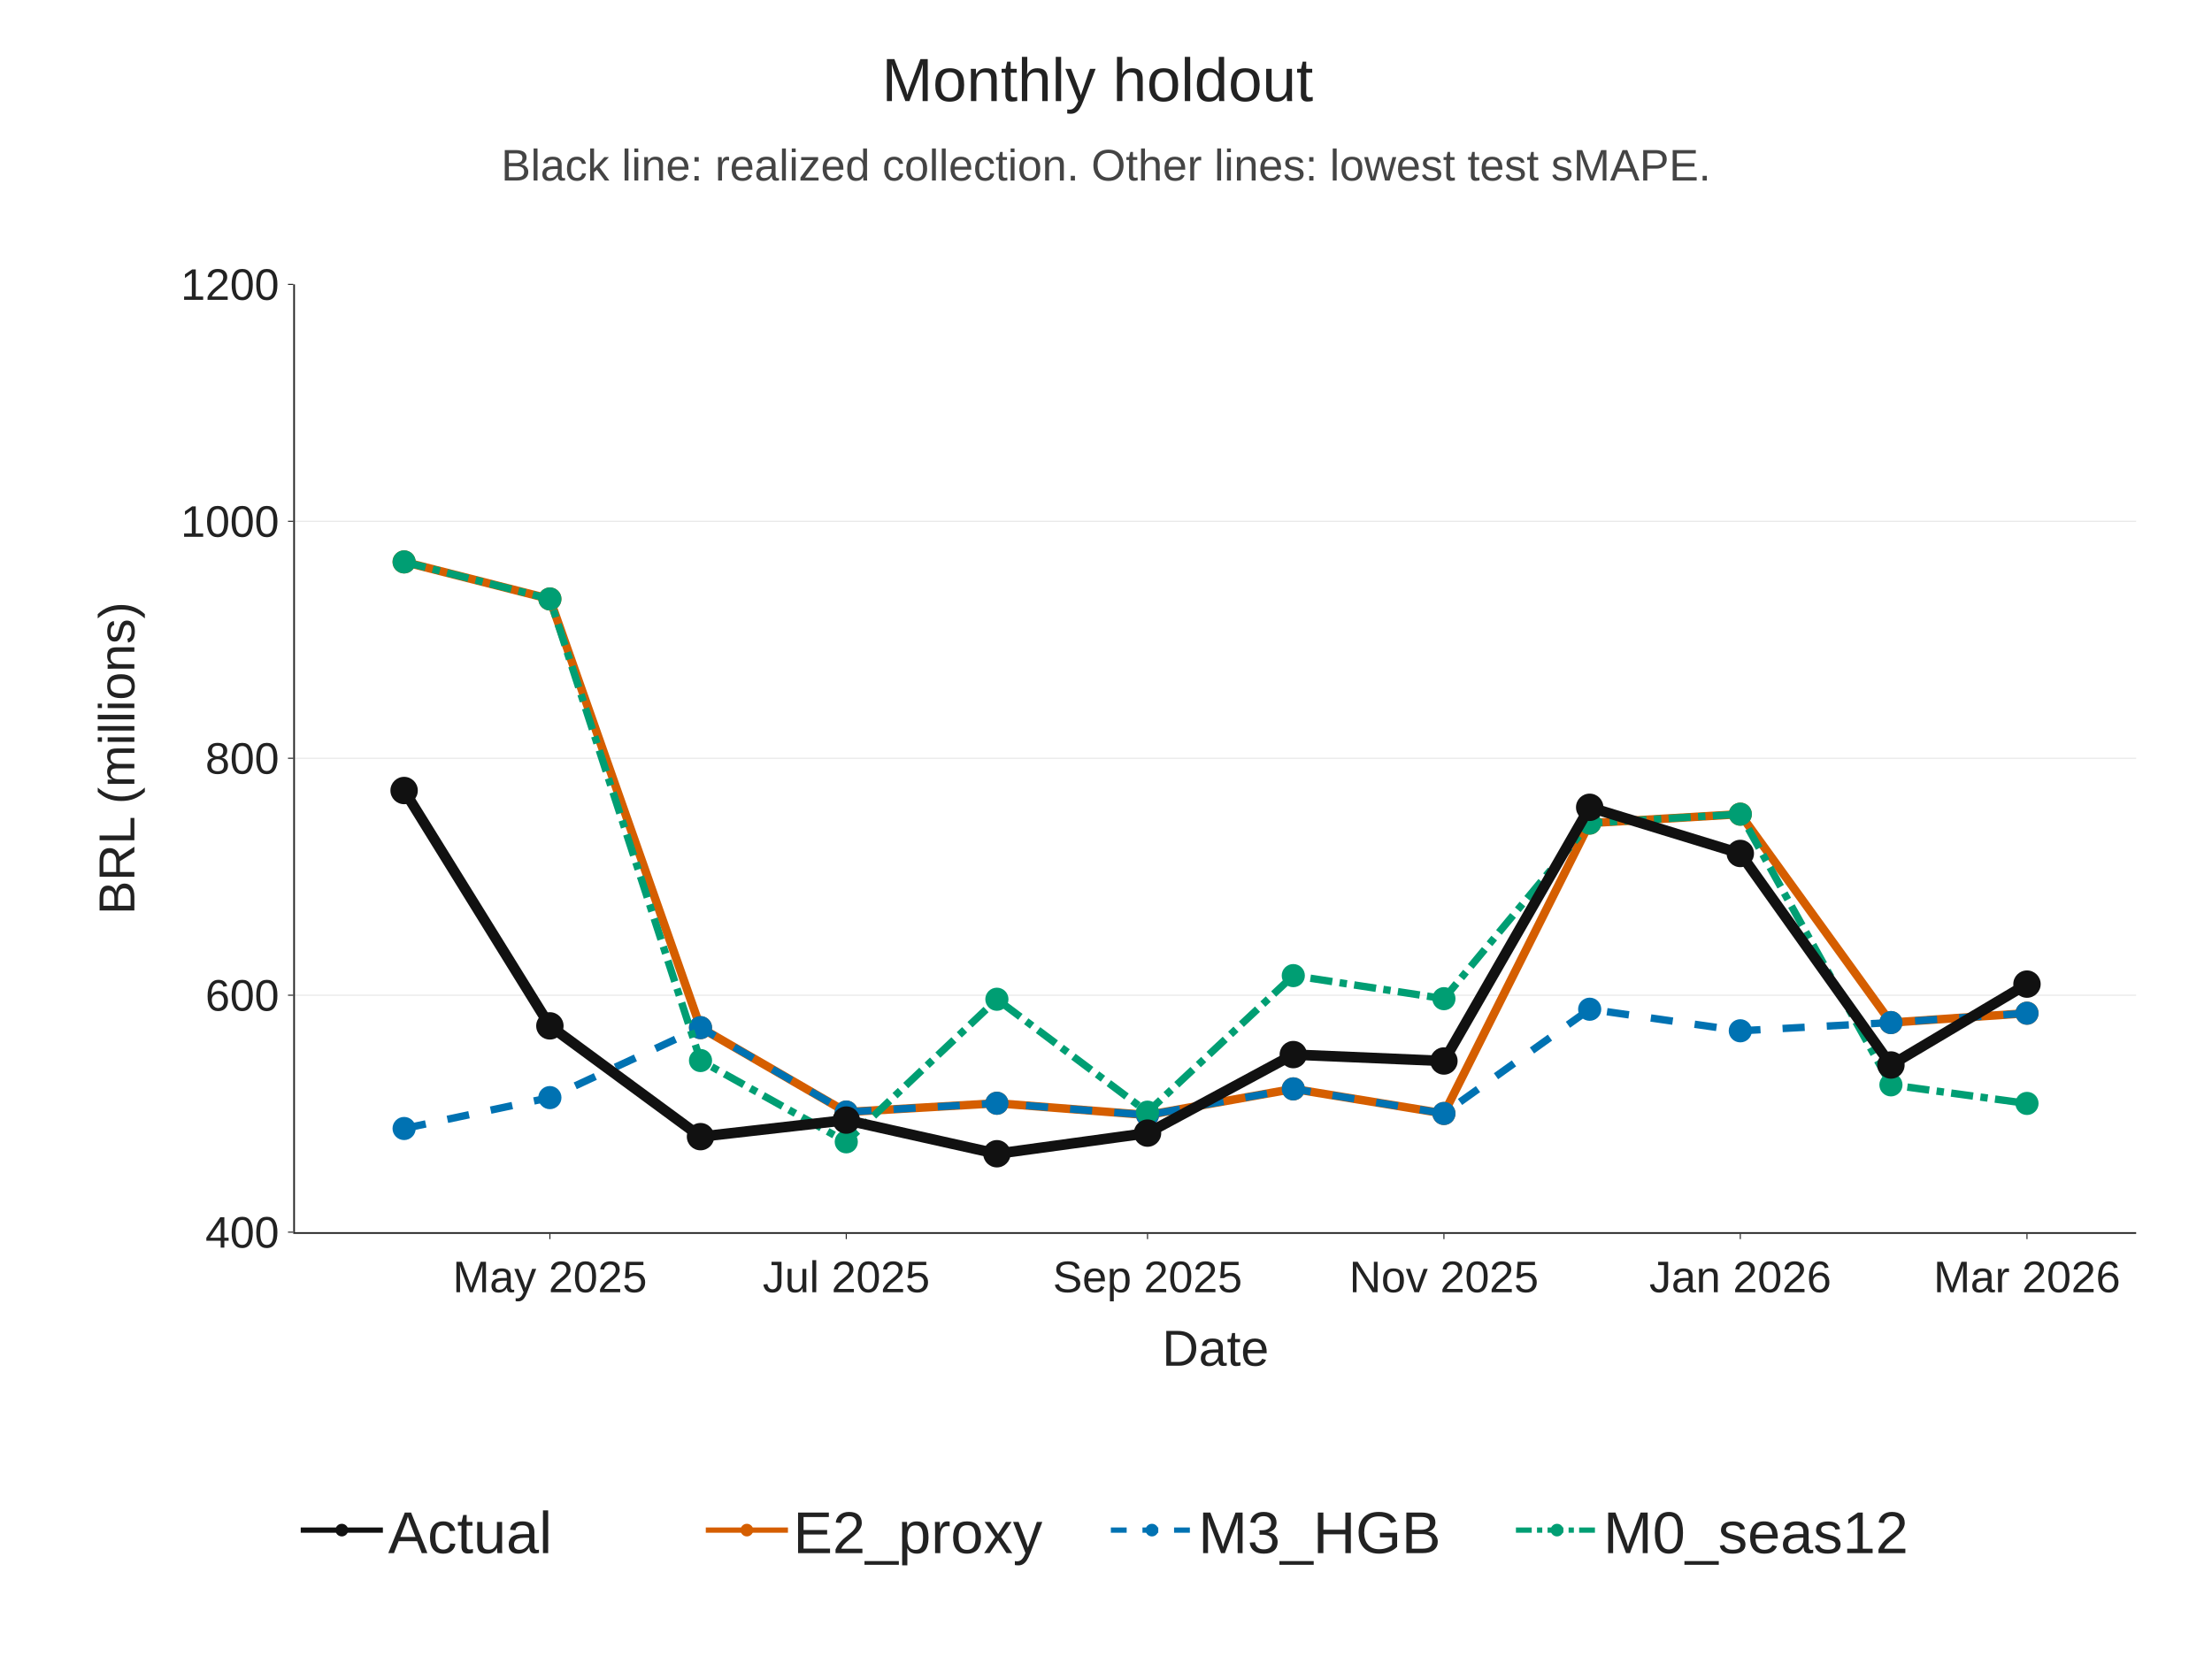
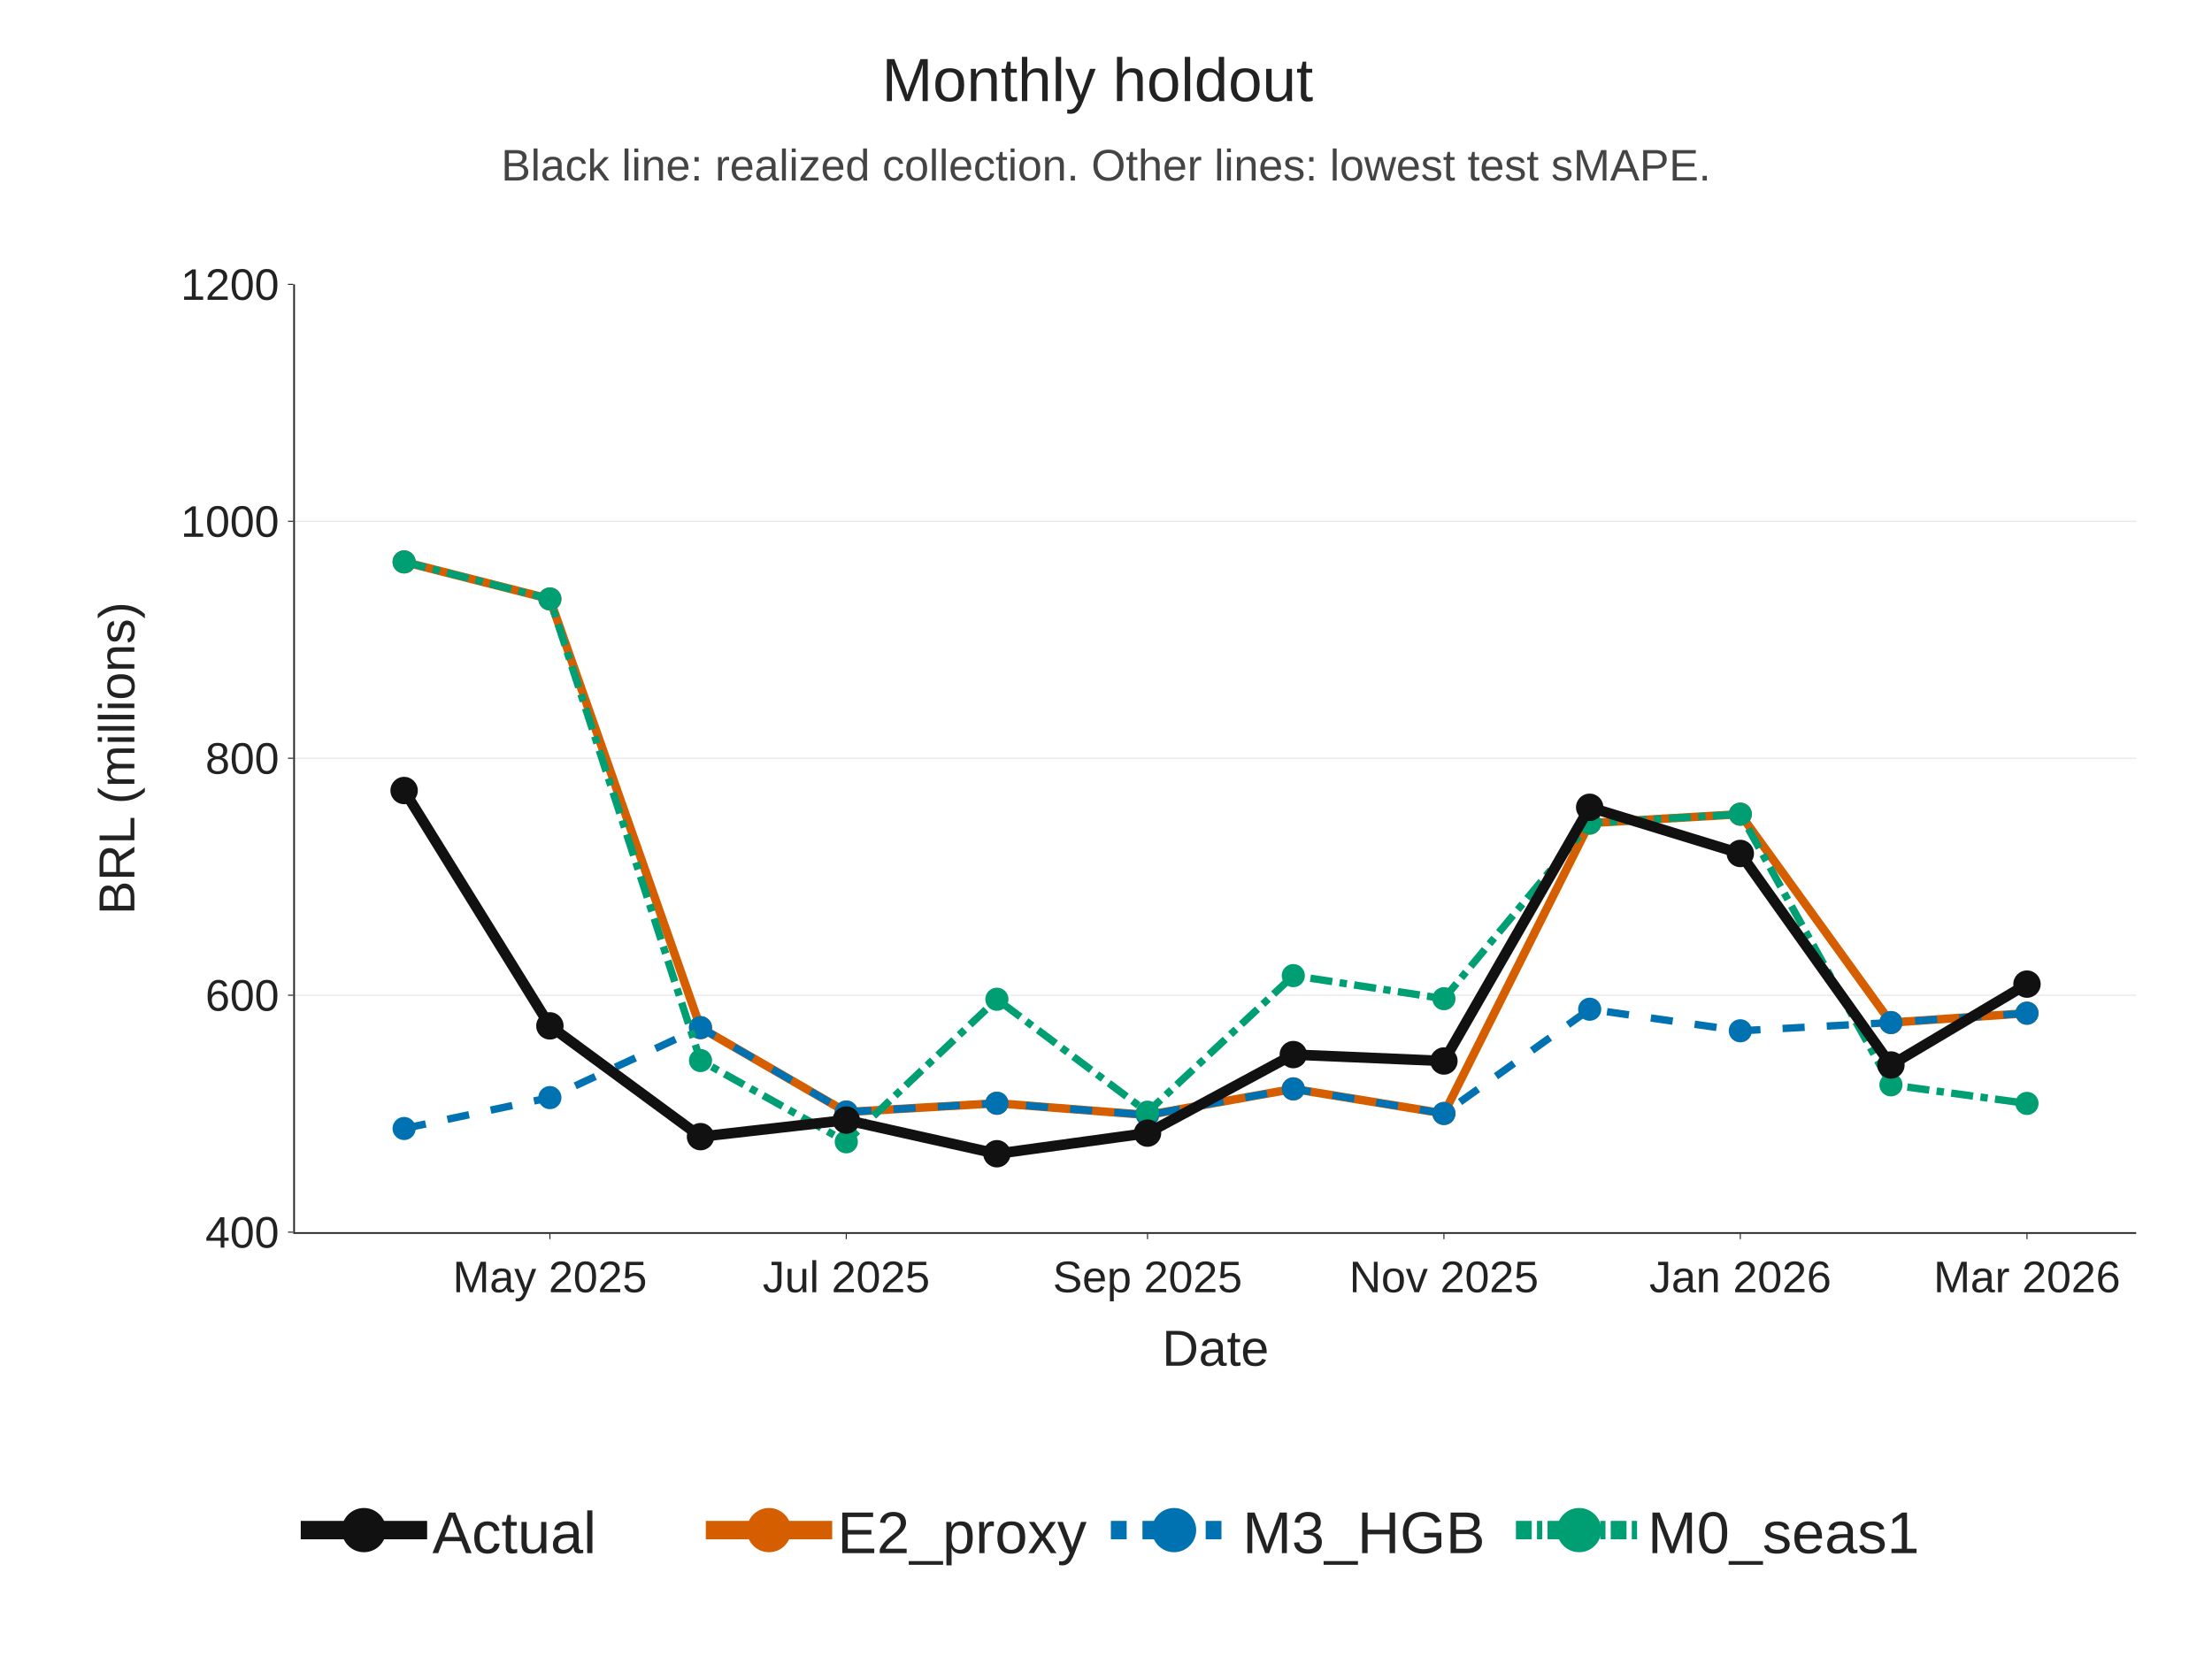
<svg xmlns="http://www.w3.org/2000/svg" class="main-svg" width="2100" height="1580" style="" viewBox="0 0 2100 1580">
  <rect x="0" y="0" width="2100" height="1580" style="fill: rgb(255, 255, 255); fill-opacity: 1;" />
-   <defs id="defs-367feb">
+   <defs id="defs-2c13b7">
    <g class="clips">
-       <clipPath id="clip367febxyplot" class="plotclip">
+       <clipPath id="clip2c13b7xyplot" class="plotclip">
        <rect width="1748" height="900" />
      </clipPath>
-       <clipPath class="axesclip" id="clip367febx">
+       <clipPath class="axesclip" id="clip2c13b7x">
        <rect x="280" y="0" width="1748" height="1580" />
      </clipPath>
-       <clipPath class="axesclip" id="clip367feby">
+       <clipPath class="axesclip" id="clip2c13b7y">
        <rect x="0" y="270" width="2100" height="900" />
      </clipPath>
-       <clipPath class="axesclip" id="clip367febxy">
+       <clipPath class="axesclip" id="clip2c13b7xy">
        <rect x="280" y="270" width="1748" height="900" />
      </clipPath>
    </g>
    <g class="gradients" />
    <g class="patterns" />
  </defs>
  <g class="bglayer" />
  <g class="layer-below">
    <g class="imagelayer" />
    <g class="shapelayer" />
  </g>
  <g class="cartesianlayer">
    <g class="subplot xy">
      <g class="layer-subplot">
        <g class="shapelayer" />
        <g class="imagelayer" />
      </g>
      <g class="minor-gridlayer">
        <g class="x" />
        <g class="y" />
      </g>
      <g class="gridlayer">
        <g class="x" />
        <g class="y">
          <path class="ygrid crisp" transform="translate(0,945)" d="M280,0h1748" style="stroke: rgb(230, 230, 230); stroke-opacity: 1; stroke-width: 1px;" />
          <path class="ygrid crisp" transform="translate(0,720)" d="M280,0h1748" style="stroke: rgb(230, 230, 230); stroke-opacity: 1; stroke-width: 1px;" />
          <path class="ygrid crisp" transform="translate(0,495)" d="M280,0h1748" style="stroke: rgb(230, 230, 230); stroke-opacity: 1; stroke-width: 1px;" />
        </g>
      </g>
      <g class="zerolinelayer" />
      <g class="layer-between">
        <g class="shapelayer" />
        <g class="imagelayer" />
      </g>
      <path class="xlines-below" />
      <path class="ylines-below" />
      <g class="overlines-below" />
      <g class="xaxislayer-below" />
      <g class="yaxislayer-below" />
      <g class="overaxes-below" />
      <g class="overplot">
-         <g class="xy" transform="translate(280,270)" clip-path="url(#clip367febxyplot)">
+         <g class="xy" transform="translate(280,270)" clip-path="url(#clip2c13b7xyplot)">
          <g class="scatterlayer mlayer">
-             <g class="trace scatter trace8ca64c" style="stroke-miterlimit: 2; opacity: 1;">
+             <g class="trace scatter tracec8a925" style="stroke-miterlimit: 2; opacity: 1;">
              <g class="fills" />
              <g class="errorbars" />
              <g class="lines">
                <path class="js-line" d="M103.65,263.55L242.04,298.75L385.04,705.79L523.42,785.92L666.42,777.59L809.42,788.74L947.81,763.94L1090.81,787.3L1229.19,511.54L1372.19,503.09L1515.19,700.97L1644.35,692.08" style="vector-effect: none; fill: none; stroke: rgb(213, 94, 0); stroke-opacity: 1; stroke-width: 8px; opacity: 1;" />
              </g>
              <g class="points">
                <path class="point" transform="translate(103.65,263.55)" d="M11,0A11,11 0 1,1 0,-11A11,11 0 0,1 11,0Z" style="opacity: 1; stroke-width: 0px; fill: rgb(213, 94, 0); fill-opacity: 1;" />
                <path class="point" transform="translate(242.04,298.75)" d="M11,0A11,11 0 1,1 0,-11A11,11 0 0,1 11,0Z" style="opacity: 1; stroke-width: 0px; fill: rgb(213, 94, 0); fill-opacity: 1;" />
                <path class="point" transform="translate(385.04,705.79)" d="M11,0A11,11 0 1,1 0,-11A11,11 0 0,1 11,0Z" style="opacity: 1; stroke-width: 0px; fill: rgb(213, 94, 0); fill-opacity: 1;" />
                <path class="point" transform="translate(523.42,785.92)" d="M11,0A11,11 0 1,1 0,-11A11,11 0 0,1 11,0Z" style="opacity: 1; stroke-width: 0px; fill: rgb(213, 94, 0); fill-opacity: 1;" />
                <path class="point" transform="translate(666.42,777.59)" d="M11,0A11,11 0 1,1 0,-11A11,11 0 0,1 11,0Z" style="opacity: 1; stroke-width: 0px; fill: rgb(213, 94, 0); fill-opacity: 1;" />
                <path class="point" transform="translate(809.42,788.74)" d="M11,0A11,11 0 1,1 0,-11A11,11 0 0,1 11,0Z" style="opacity: 1; stroke-width: 0px; fill: rgb(213, 94, 0); fill-opacity: 1;" />
                <path class="point" transform="translate(947.81,763.94)" d="M11,0A11,11 0 1,1 0,-11A11,11 0 0,1 11,0Z" style="opacity: 1; stroke-width: 0px; fill: rgb(213, 94, 0); fill-opacity: 1;" />
                <path class="point" transform="translate(1090.81,787.3)" d="M11,0A11,11 0 1,1 0,-11A11,11 0 0,1 11,0Z" style="opacity: 1; stroke-width: 0px; fill: rgb(213, 94, 0); fill-opacity: 1;" />
                <path class="point" transform="translate(1229.19,511.54)" d="M11,0A11,11 0 1,1 0,-11A11,11 0 0,1 11,0Z" style="opacity: 1; stroke-width: 0px; fill: rgb(213, 94, 0); fill-opacity: 1;" />
                <path class="point" transform="translate(1372.19,503.09)" d="M11,0A11,11 0 1,1 0,-11A11,11 0 0,1 11,0Z" style="opacity: 1; stroke-width: 0px; fill: rgb(213, 94, 0); fill-opacity: 1;" />
                <path class="point" transform="translate(1515.19,700.97)" d="M11,0A11,11 0 1,1 0,-11A11,11 0 0,1 11,0Z" style="opacity: 1; stroke-width: 0px; fill: rgb(213, 94, 0); fill-opacity: 1;" />
                <path class="point" transform="translate(1644.35,692.08)" d="M11,0A11,11 0 1,1 0,-11A11,11 0 0,1 11,0Z" style="opacity: 1; stroke-width: 0px; fill: rgb(213, 94, 0); fill-opacity: 1;" />
              </g>
              <g class="text" />
            </g>
-             <g class="trace scatter tracea92711" style="stroke-miterlimit: 2; opacity: 1;">
+             <g class="trace scatter trace94b576" style="stroke-miterlimit: 2; opacity: 1;">
              <g class="fills" />
              <g class="errorbars" />
              <g class="lines">
                <path class="js-line" d="M103.65,801.56L242.04,772.22L385.04,705.79L523.42,785.92L666.42,777.59L809.42,788.74L947.81,763.94L1090.81,787.3L1229.19,688.31L1372.19,708.79L1515.19,700.97L1644.35,692.08" style="vector-effect: none; fill: none; stroke: rgb(0, 114, 178); stroke-opacity: 1; stroke-dasharray: 21px, 21px; stroke-width: 7px; opacity: 1;" />
              </g>
              <g class="points">
                <path class="point" transform="translate(103.65,801.56)" d="M11,0A11,11 0 1,1 0,-11A11,11 0 0,1 11,0Z" style="opacity: 1; stroke-width: 0px; fill: rgb(0, 114, 178); fill-opacity: 1;" />
                <path class="point" transform="translate(242.04,772.22)" d="M11,0A11,11 0 1,1 0,-11A11,11 0 0,1 11,0Z" style="opacity: 1; stroke-width: 0px; fill: rgb(0, 114, 178); fill-opacity: 1;" />
                <path class="point" transform="translate(385.04,705.79)" d="M11,0A11,11 0 1,1 0,-11A11,11 0 0,1 11,0Z" style="opacity: 1; stroke-width: 0px; fill: rgb(0, 114, 178); fill-opacity: 1;" />
                <path class="point" transform="translate(523.42,785.92)" d="M11,0A11,11 0 1,1 0,-11A11,11 0 0,1 11,0Z" style="opacity: 1; stroke-width: 0px; fill: rgb(0, 114, 178); fill-opacity: 1;" />
                <path class="point" transform="translate(666.42,777.59)" d="M11,0A11,11 0 1,1 0,-11A11,11 0 0,1 11,0Z" style="opacity: 1; stroke-width: 0px; fill: rgb(0, 114, 178); fill-opacity: 1;" />
                <path class="point" transform="translate(809.42,788.74)" d="M11,0A11,11 0 1,1 0,-11A11,11 0 0,1 11,0Z" style="opacity: 1; stroke-width: 0px; fill: rgb(0, 114, 178); fill-opacity: 1;" />
                <path class="point" transform="translate(947.81,763.94)" d="M11,0A11,11 0 1,1 0,-11A11,11 0 0,1 11,0Z" style="opacity: 1; stroke-width: 0px; fill: rgb(0, 114, 178); fill-opacity: 1;" />
                <path class="point" transform="translate(1090.81,787.3)" d="M11,0A11,11 0 1,1 0,-11A11,11 0 0,1 11,0Z" style="opacity: 1; stroke-width: 0px; fill: rgb(0, 114, 178); fill-opacity: 1;" />
                <path class="point" transform="translate(1229.19,688.31)" d="M11,0A11,11 0 1,1 0,-11A11,11 0 0,1 11,0Z" style="opacity: 1; stroke-width: 0px; fill: rgb(0, 114, 178); fill-opacity: 1;" />
                <path class="point" transform="translate(1372.19,708.79)" d="M11,0A11,11 0 1,1 0,-11A11,11 0 0,1 11,0Z" style="opacity: 1; stroke-width: 0px; fill: rgb(0, 114, 178); fill-opacity: 1;" />
                <path class="point" transform="translate(1515.19,700.97)" d="M11,0A11,11 0 1,1 0,-11A11,11 0 0,1 11,0Z" style="opacity: 1; stroke-width: 0px; fill: rgb(0, 114, 178); fill-opacity: 1;" />
                <path class="point" transform="translate(1644.35,692.08)" d="M11,0A11,11 0 1,1 0,-11A11,11 0 0,1 11,0Z" style="opacity: 1; stroke-width: 0px; fill: rgb(0, 114, 178); fill-opacity: 1;" />
              </g>
              <g class="text" />
            </g>
-             <g class="trace scatter trace087f26" style="stroke-miterlimit: 2; opacity: 1;">
+             <g class="trace scatter trace2c9d4d" style="stroke-miterlimit: 2; opacity: 1;">
              <g class="fills" />
              <g class="errorbars" />
              <g class="lines">
                <path class="js-line" d="M103.65,263.55L242.04,298.75L385.04,737.03L523.42,814.2L666.42,678.83L809.42,786.06L947.81,656.39L1090.81,678.29L1229.19,511.54L1372.19,503.09L1515.19,760.11L1644.35,777.75" style="vector-effect: none; fill: none; stroke: rgb(0, 158, 115); stroke-opacity: 1; stroke-dasharray: 21px, 7px, 7px, 7px; stroke-width: 7px; opacity: 1;" />
              </g>
              <g class="points">
                <path class="point" transform="translate(103.65,263.55)" d="M11,0A11,11 0 1,1 0,-11A11,11 0 0,1 11,0Z" style="opacity: 1; stroke-width: 0px; fill: rgb(0, 158, 115); fill-opacity: 1;" />
                <path class="point" transform="translate(242.04,298.75)" d="M11,0A11,11 0 1,1 0,-11A11,11 0 0,1 11,0Z" style="opacity: 1; stroke-width: 0px; fill: rgb(0, 158, 115); fill-opacity: 1;" />
                <path class="point" transform="translate(385.04,737.03)" d="M11,0A11,11 0 1,1 0,-11A11,11 0 0,1 11,0Z" style="opacity: 1; stroke-width: 0px; fill: rgb(0, 158, 115); fill-opacity: 1;" />
                <path class="point" transform="translate(523.42,814.2)" d="M11,0A11,11 0 1,1 0,-11A11,11 0 0,1 11,0Z" style="opacity: 1; stroke-width: 0px; fill: rgb(0, 158, 115); fill-opacity: 1;" />
                <path class="point" transform="translate(666.42,678.83)" d="M11,0A11,11 0 1,1 0,-11A11,11 0 0,1 11,0Z" style="opacity: 1; stroke-width: 0px; fill: rgb(0, 158, 115); fill-opacity: 1;" />
                <path class="point" transform="translate(809.42,786.06)" d="M11,0A11,11 0 1,1 0,-11A11,11 0 0,1 11,0Z" style="opacity: 1; stroke-width: 0px; fill: rgb(0, 158, 115); fill-opacity: 1;" />
                <path class="point" transform="translate(947.81,656.39)" d="M11,0A11,11 0 1,1 0,-11A11,11 0 0,1 11,0Z" style="opacity: 1; stroke-width: 0px; fill: rgb(0, 158, 115); fill-opacity: 1;" />
                <path class="point" transform="translate(1090.81,678.29)" d="M11,0A11,11 0 1,1 0,-11A11,11 0 0,1 11,0Z" style="opacity: 1; stroke-width: 0px; fill: rgb(0, 158, 115); fill-opacity: 1;" />
                <path class="point" transform="translate(1229.19,511.54)" d="M11,0A11,11 0 1,1 0,-11A11,11 0 0,1 11,0Z" style="opacity: 1; stroke-width: 0px; fill: rgb(0, 158, 115); fill-opacity: 1;" />
                <path class="point" transform="translate(1372.19,503.09)" d="M11,0A11,11 0 1,1 0,-11A11,11 0 0,1 11,0Z" style="opacity: 1; stroke-width: 0px; fill: rgb(0, 158, 115); fill-opacity: 1;" />
                <path class="point" transform="translate(1515.19,760.11)" d="M11,0A11,11 0 1,1 0,-11A11,11 0 0,1 11,0Z" style="opacity: 1; stroke-width: 0px; fill: rgb(0, 158, 115); fill-opacity: 1;" />
                <path class="point" transform="translate(1644.35,777.75)" d="M11,0A11,11 0 1,1 0,-11A11,11 0 0,1 11,0Z" style="opacity: 1; stroke-width: 0px; fill: rgb(0, 158, 115); fill-opacity: 1;" />
              </g>
              <g class="text" />
            </g>
-             <g class="trace scatter trace6243b6" style="stroke-miterlimit: 2; opacity: 1;">
+             <g class="trace scatter trace51bca0" style="stroke-miterlimit: 2; opacity: 1;">
              <g class="fills" />
              <g class="errorbars" />
              <g class="lines">
                <path class="js-line" d="M103.65,480.63L242.04,704.12L385.04,809.3L523.42,793.57L666.42,825.53L809.42,805.94L947.81,731.38L1090.81,737.46L1229.19,496.57L1372.19,540.4L1515.19,741.26L1644.35,664.46" style="vector-effect: none; fill: none; stroke: rgb(17, 17, 17); stroke-opacity: 1; stroke-width: 10px; opacity: 1;" />
              </g>
              <g class="points">
                <path class="point" transform="translate(103.65,480.63)" d="M13,0A13,13 0 1,1 0,-13A13,13 0 0,1 13,0Z" style="opacity: 1; stroke-width: 0px; fill: rgb(17, 17, 17); fill-opacity: 1;" />
                <path class="point" transform="translate(242.04,704.12)" d="M13,0A13,13 0 1,1 0,-13A13,13 0 0,1 13,0Z" style="opacity: 1; stroke-width: 0px; fill: rgb(17, 17, 17); fill-opacity: 1;" />
                <path class="point" transform="translate(385.04,809.3)" d="M13,0A13,13 0 1,1 0,-13A13,13 0 0,1 13,0Z" style="opacity: 1; stroke-width: 0px; fill: rgb(17, 17, 17); fill-opacity: 1;" />
                <path class="point" transform="translate(523.42,793.57)" d="M13,0A13,13 0 1,1 0,-13A13,13 0 0,1 13,0Z" style="opacity: 1; stroke-width: 0px; fill: rgb(17, 17, 17); fill-opacity: 1;" />
                <path class="point" transform="translate(666.42,825.53)" d="M13,0A13,13 0 1,1 0,-13A13,13 0 0,1 13,0Z" style="opacity: 1; stroke-width: 0px; fill: rgb(17, 17, 17); fill-opacity: 1;" />
                <path class="point" transform="translate(809.42,805.94)" d="M13,0A13,13 0 1,1 0,-13A13,13 0 0,1 13,0Z" style="opacity: 1; stroke-width: 0px; fill: rgb(17, 17, 17); fill-opacity: 1;" />
                <path class="point" transform="translate(947.81,731.38)" d="M13,0A13,13 0 1,1 0,-13A13,13 0 0,1 13,0Z" style="opacity: 1; stroke-width: 0px; fill: rgb(17, 17, 17); fill-opacity: 1;" />
                <path class="point" transform="translate(1090.81,737.46)" d="M13,0A13,13 0 1,1 0,-13A13,13 0 0,1 13,0Z" style="opacity: 1; stroke-width: 0px; fill: rgb(17, 17, 17); fill-opacity: 1;" />
                <path class="point" transform="translate(1229.19,496.57)" d="M13,0A13,13 0 1,1 0,-13A13,13 0 0,1 13,0Z" style="opacity: 1; stroke-width: 0px; fill: rgb(17, 17, 17); fill-opacity: 1;" />
                <path class="point" transform="translate(1372.19,540.4)" d="M13,0A13,13 0 1,1 0,-13A13,13 0 0,1 13,0Z" style="opacity: 1; stroke-width: 0px; fill: rgb(17, 17, 17); fill-opacity: 1;" />
                <path class="point" transform="translate(1515.19,741.26)" d="M13,0A13,13 0 1,1 0,-13A13,13 0 0,1 13,0Z" style="opacity: 1; stroke-width: 0px; fill: rgb(17, 17, 17); fill-opacity: 1;" />
                <path class="point" transform="translate(1644.35,664.46)" d="M13,0A13,13 0 1,1 0,-13A13,13 0 0,1 13,0Z" style="opacity: 1; stroke-width: 0px; fill: rgb(17, 17, 17); fill-opacity: 1;" />
              </g>
              <g class="text" />
            </g>
          </g>
        </g>
      </g>
      <g class="zerolinelayer-above" />
      <path class="xlines-above crisp" d="M278.4,1170.8H2028" style="fill: none; stroke-width: 1.6px; stroke: rgb(34, 34, 34); stroke-opacity: 1;" />
      <path class="ylines-above crisp" d="M279.2,270V1170" style="fill: none; stroke-width: 1.6px; stroke: rgb(34, 34, 34); stroke-opacity: 1;" />
      <g class="overlines-above" />
      <g class="xaxislayer-above">
        <path class="xtick ticks crisp" d="M0,1171.6v5" transform="translate(522.04,0)" style="stroke: rgb(34, 34, 34); stroke-opacity: 1; stroke-width: 1px;" />
        <path class="xtick ticks crisp" d="M0,1171.6v5" transform="translate(803.42,0)" style="stroke: rgb(34, 34, 34); stroke-opacity: 1; stroke-width: 1px;" />
        <path class="xtick ticks crisp" d="M0,1171.6v5" transform="translate(1089.42,0)" style="stroke: rgb(34, 34, 34); stroke-opacity: 1; stroke-width: 1px;" />
        <path class="xtick ticks crisp" d="M0,1171.6v5" transform="translate(1370.81,0)" style="stroke: rgb(34, 34, 34); stroke-opacity: 1; stroke-width: 1px;" />
        <path class="xtick ticks crisp" d="M0,1171.6v5" transform="translate(1652.19,0)" style="stroke: rgb(34, 34, 34); stroke-opacity: 1; stroke-width: 1px;" />
        <path class="xtick ticks crisp" d="M0,1171.6v5" transform="translate(1924.35,0)" style="stroke: rgb(34, 34, 34); stroke-opacity: 1; stroke-width: 1px;" />
        <g class="xtick">
          <text text-anchor="middle" x="0" y="1227" transform="translate(522.04,0)" style="font-family: 'Liberation Sans', Arial, Helvetica, sans-serif; font-size: 42px; fill: rgb(34, 34, 34); fill-opacity: 1; white-space: pre;">May 2025</text>
        </g>
        <g class="xtick">
          <text text-anchor="middle" x="0" y="1227" style="font-family: 'Liberation Sans', Arial, Helvetica, sans-serif; font-size: 42px; fill: rgb(34, 34, 34); fill-opacity: 1; white-space: pre;" transform="translate(803.42,0)">Jul 2025</text>
        </g>
        <g class="xtick">
          <text text-anchor="middle" x="0" y="1227" style="font-family: 'Liberation Sans', Arial, Helvetica, sans-serif; font-size: 42px; fill: rgb(34, 34, 34); fill-opacity: 1; white-space: pre;" transform="translate(1089.42,0)">Sep 2025</text>
        </g>
        <g class="xtick">
          <text text-anchor="middle" x="0" y="1227" style="font-family: 'Liberation Sans', Arial, Helvetica, sans-serif; font-size: 42px; fill: rgb(34, 34, 34); fill-opacity: 1; white-space: pre;" transform="translate(1370.81,0)">Nov 2025</text>
        </g>
        <g class="xtick">
          <text text-anchor="middle" x="0" y="1227" style="font-family: 'Liberation Sans', Arial, Helvetica, sans-serif; font-size: 42px; fill: rgb(34, 34, 34); fill-opacity: 1; white-space: pre;" transform="translate(1652.19,0)">Jan 2026</text>
        </g>
        <g class="xtick">
          <text text-anchor="middle" x="0" y="1227" style="font-family: 'Liberation Sans', Arial, Helvetica, sans-serif; font-size: 42px; fill: rgb(34, 34, 34); fill-opacity: 1; white-space: pre;" transform="translate(1924.35,0)">Mar 2026</text>
        </g>
      </g>
      <g class="yaxislayer-above">
        <path class="ytick ticks crisp" d="M278.4,0h-5" transform="translate(0,1170)" style="stroke: rgb(34, 34, 34); stroke-opacity: 1; stroke-width: 1px;" />
        <path class="ytick ticks crisp" d="M278.4,0h-5" transform="translate(0,945)" style="stroke: rgb(34, 34, 34); stroke-opacity: 1; stroke-width: 1px;" />
        <path class="ytick ticks crisp" d="M278.4,0h-5" transform="translate(0,720)" style="stroke: rgb(34, 34, 34); stroke-opacity: 1; stroke-width: 1px;" />
        <path class="ytick ticks crisp" d="M278.4,0h-5" transform="translate(0,495)" style="stroke: rgb(34, 34, 34); stroke-opacity: 1; stroke-width: 1px;" />
        <path class="ytick ticks crisp" d="M278.4,0h-5" transform="translate(0,270)" style="stroke: rgb(34, 34, 34); stroke-opacity: 1; stroke-width: 1px;" />
        <g class="ytick">
          <text text-anchor="end" x="265" y="14.7" transform="translate(0,1170)" style="font-family: 'Liberation Sans', Arial, Helvetica, sans-serif; font-size: 42px; fill: rgb(34, 34, 34); fill-opacity: 1; white-space: pre;">400</text>
        </g>
        <g class="ytick">
          <text text-anchor="end" x="265" y="14.7" style="font-family: 'Liberation Sans', Arial, Helvetica, sans-serif; font-size: 42px; fill: rgb(34, 34, 34); fill-opacity: 1; white-space: pre;" transform="translate(0,945)">600</text>
        </g>
        <g class="ytick">
          <text text-anchor="end" x="265" y="14.7" style="font-family: 'Liberation Sans', Arial, Helvetica, sans-serif; font-size: 42px; fill: rgb(34, 34, 34); fill-opacity: 1; white-space: pre;" transform="translate(0,720)">800</text>
        </g>
        <g class="ytick">
          <text text-anchor="end" x="265" y="14.7" style="font-family: 'Liberation Sans', Arial, Helvetica, sans-serif; font-size: 42px; fill: rgb(34, 34, 34); fill-opacity: 1; white-space: pre;" transform="translate(0,495)">1000</text>
        </g>
        <g class="ytick">
          <text text-anchor="end" x="265" y="14.7" style="font-family: 'Liberation Sans', Arial, Helvetica, sans-serif; font-size: 42px; fill: rgb(34, 34, 34); fill-opacity: 1; white-space: pre;" transform="translate(0,270)">1200</text>
        </g>
      </g>
      <g class="overaxes-above" />
    </g>
  </g>
  <g class="polarlayer" />
  <g class="smithlayer" />
  <g class="ternarylayer" />
  <g class="geolayer" />
  <g class="funnelarealayer" />
  <g class="pielayer" />
  <g class="iciclelayer" />
  <g class="treemaplayer" />
  <g class="sunburstlayer" />
  <g class="glimages" />
-   <defs id="topdefs-367feb">
+   <defs id="topdefs-2c13b7">
    <g class="clips" />
-     <clipPath id="legend367feb">
+     <clipPath id="legend2c13b7">
      <rect width="1539" height="86" x="0" y="0" />
    </clipPath>
  </defs>
  <g class="layer-above">
    <g class="imagelayer" />
    <g class="shapelayer" />
  </g>
  <g class="infolayer">
    <g class="legend" pointer-events="all" transform="translate(280.5,1410)">
      <rect class="bg" shape-rendering="crispEdges" style="stroke: rgb(68, 68, 68); stroke-opacity: 1; fill: rgb(255, 255, 255); fill-opacity: 0; stroke-width: 0px;" width="1539" height="86" x="0" y="0" />
-       <g class="scrollbox" transform="" clip-path="url(#legend367feb)">
+       <g class="scrollbox" transform="" clip-path="url(#legend2c13b7)">
        <g class="groups">
          <g class="traces" transform="translate(0,42.9)" style="opacity: 1;">
-             <text class="legendtext" text-anchor="start" x="88" y="21.84" style="font-family: 'Liberation Sans', Arial, Helvetica, sans-serif; font-size: 56px; fill: rgb(34, 34, 34); fill-opacity: 1; white-space: pre;">Actual</text>
+             <text class="legendtext" text-anchor="start" x="130" y="21.84" style="font-family: 'Liberation Sans', Arial, Helvetica, sans-serif; font-size: 56px; fill: rgb(34, 34, 34); fill-opacity: 1; white-space: pre;">Actual</text>
            <g class="layers" style="opacity: 1;">
              <g class="legendfill" />
              <g class="legendlines">
-                 <path class="js-line" d="M5,0h78" style="fill: none; stroke: rgb(17, 17, 17); stroke-opacity: 1; stroke-width: 5px;" />
+                 <path class="js-line" d="M5,0h120" style="fill: none; stroke: rgb(17, 17, 17); stroke-opacity: 1; stroke-width: 17.5px;" />
              </g>
              <g class="legendsymbols">
                <g class="legendpoints">
-                   <path class="scatterpts" transform="translate(44,0)" d="M6,0A6,6 0 1,1 0,-6A6,6 0 0,1 6,0Z" style="opacity: 1; stroke-width: 0px; fill: rgb(17, 17, 17); fill-opacity: 1;" />
+                   <path class="scatterpts" transform="translate(65,0) scale(3.5)" d="M6,0A6,6 0 1,1 0,-6A6,6 0 0,1 6,0Z" style="opacity: 1; stroke-width: 0px; fill: rgb(17, 17, 17); fill-opacity: 1;" />
                </g>
              </g>
            </g>
            <rect class="legendtoggle" x="0" y="-37.9" width="384.56" height="75.8" style="fill: rgb(0, 0, 0); fill-opacity: 0;" />
          </g>
          <g class="traces" transform="translate(384.56,42.9)" style="opacity: 1;">
-             <text class="legendtext" text-anchor="start" x="88" y="21.84" style="font-family: 'Liberation Sans', Arial, Helvetica, sans-serif; font-size: 56px; fill: rgb(34, 34, 34); fill-opacity: 1; white-space: pre;">E2_proxy</text>
+             <text class="legendtext" text-anchor="start" x="130" y="21.84" style="font-family: 'Liberation Sans', Arial, Helvetica, sans-serif; font-size: 56px; fill: rgb(34, 34, 34); fill-opacity: 1; white-space: pre;">E2_proxy</text>
            <g class="layers" style="opacity: 1;">
              <g class="legendfill" />
              <g class="legendlines">
-                 <path class="js-line" d="M5,0h78" style="fill: none; stroke: rgb(213, 94, 0); stroke-opacity: 1; stroke-width: 5px;" />
+                 <path class="js-line" d="M5,0h120" style="fill: none; stroke: rgb(213, 94, 0); stroke-opacity: 1; stroke-width: 17.5px;" />
              </g>
              <g class="legendsymbols">
                <g class="legendpoints">
-                   <path class="scatterpts" transform="translate(44,0)" d="M6,0A6,6 0 1,1 0,-6A6,6 0 0,1 6,0Z" style="opacity: 1; stroke-width: 0px; fill: rgb(213, 94, 0); fill-opacity: 1;" />
+                   <path class="scatterpts" transform="translate(65,0) scale(3.5)" d="M6,0A6,6 0 1,1 0,-6A6,6 0 0,1 6,0Z" style="opacity: 1; stroke-width: 0px; fill: rgb(213, 94, 0); fill-opacity: 1;" />
                </g>
              </g>
            </g>
            <rect class="legendtoggle" x="0" y="-37.9" width="384.56" height="75.8" style="fill: rgb(0, 0, 0); fill-opacity: 0;" />
          </g>
          <g class="traces" transform="translate(769.12,42.9)" style="opacity: 1;">
-             <text class="legendtext" text-anchor="start" x="88" y="21.84" style="font-family: 'Liberation Sans', Arial, Helvetica, sans-serif; font-size: 56px; fill: rgb(34, 34, 34); fill-opacity: 1; white-space: pre;">M3_HGB</text>
+             <text class="legendtext" text-anchor="start" x="130" y="21.84" style="font-family: 'Liberation Sans', Arial, Helvetica, sans-serif; font-size: 56px; fill: rgb(34, 34, 34); fill-opacity: 1; white-space: pre;">M3_HGB</text>
            <g class="layers" style="opacity: 1;">
              <g class="legendfill" />
              <g class="legendlines">
-                 <path class="js-line" d="M5,0h78" style="fill: none; stroke: rgb(0, 114, 178); stroke-opacity: 1; stroke-dasharray: 15px, 15px; stroke-width: 5px;" />
+                 <path class="js-line" d="M5,0h120" style="fill: none; stroke: rgb(0, 114, 178); stroke-opacity: 1; stroke-dasharray: 15px, 15px; stroke-width: 17.5px;" />
              </g>
              <g class="legendsymbols">
                <g class="legendpoints">
-                   <path class="scatterpts" transform="translate(44,0)" d="M6,0A6,6 0 1,1 0,-6A6,6 0 0,1 6,0Z" style="opacity: 1; stroke-width: 0px; fill: rgb(0, 114, 178); fill-opacity: 1;" />
+                   <path class="scatterpts" transform="translate(65,0) scale(3.5)" d="M6,0A6,6 0 1,1 0,-6A6,6 0 0,1 6,0Z" style="opacity: 1; stroke-width: 0px; fill: rgb(0, 114, 178); fill-opacity: 1;" />
                </g>
              </g>
            </g>
            <rect class="legendtoggle" x="0" y="-37.9" width="384.56" height="75.8" style="fill: rgb(0, 0, 0); fill-opacity: 0;" />
          </g>
          <g class="traces" transform="translate(1153.68,42.9)" style="opacity: 1;">
-             <text class="legendtext" text-anchor="start" x="88" y="21.84" style="font-family: 'Liberation Sans', Arial, Helvetica, sans-serif; font-size: 56px; fill: rgb(34, 34, 34); fill-opacity: 1; white-space: pre;">M0_seas12</text>
+             <text class="legendtext" text-anchor="start" x="130" y="21.84" style="font-family: 'Liberation Sans', Arial, Helvetica, sans-serif; font-size: 56px; fill: rgb(34, 34, 34); fill-opacity: 1; white-space: pre;">M0_seas12</text>
            <g class="layers" style="opacity: 1;">
              <g class="legendfill" />
              <g class="legendlines">
-                 <path class="js-line" d="M5,0h78" style="fill: none; stroke: rgb(0, 158, 115); stroke-opacity: 1; stroke-dasharray: 15px, 5px, 5px, 5px; stroke-width: 5px;" />
+                 <path class="js-line" d="M5,0h120" style="fill: none; stroke: rgb(0, 158, 115); stroke-opacity: 1; stroke-dasharray: 15px, 5px, 5px, 5px; stroke-width: 17.5px;" />
              </g>
              <g class="legendsymbols">
                <g class="legendpoints">
-                   <path class="scatterpts" transform="translate(44,0)" d="M6,0A6,6 0 1,1 0,-6A6,6 0 0,1 6,0Z" style="opacity: 1; stroke-width: 0px; fill: rgb(0, 158, 115); fill-opacity: 1;" />
+                   <path class="scatterpts" transform="translate(65,0) scale(3.5)" d="M6,0A6,6 0 1,1 0,-6A6,6 0 0,1 6,0Z" style="opacity: 1; stroke-width: 0px; fill: rgb(0, 158, 115); fill-opacity: 1;" />
                </g>
              </g>
            </g>
            <rect class="legendtoggle" x="0" y="-37.9" width="384.56" height="75.8" style="fill: rgb(0, 0, 0); fill-opacity: 0;" />
          </g>
        </g>
      </g>
      <rect class="scrollbar" rx="20" ry="3" width="0" height="0" style="fill: rgb(128, 139, 164); fill-opacity: 1;" x="0" y="0" />
    </g>
    <g class="g-gtitle">
      <text class="gtitle" x="1050" y="96" text-anchor="middle" dy="0.7em" style="opacity: 1; font-family: 'Liberation Sans', Arial, Helvetica, sans-serif; font-size: 58px; fill: rgb(34, 34, 34); fill-opacity: 1; white-space: pre;">
        <tspan class="line" dy="0em" x="1050" y="96">Monthly holdout</tspan>
        <tspan class="line" dy="1.3em" x="1050" y="96">
          <tspan style="font-size:42px; fill:#444444">Black line: realized collection. Other lines: lowest test sMAPE.</tspan>
        </tspan>
      </text>
    </g>
    <g class="g-xtitle">
      <text class="xtitle" x="1154" y="1296.8" text-anchor="middle" style="opacity: 1; font-family: 'Liberation Sans', Arial, Helvetica, sans-serif; font-size: 48px; fill: rgb(34, 34, 34); fill-opacity: 1; white-space: pre;">Date</text>
    </g>
    <g class="g-ytitle">
      <text class="ytitle" transform="rotate(-90,127.5625,720)" x="127.562" y="720" text-anchor="middle" style="opacity: 1; font-family: 'Liberation Sans', Arial, Helvetica, sans-serif; font-size: 48px; fill: rgb(34, 34, 34); fill-opacity: 1; white-space: pre;">BRL (millions)</text>
    </g>
  </g>
</svg>
